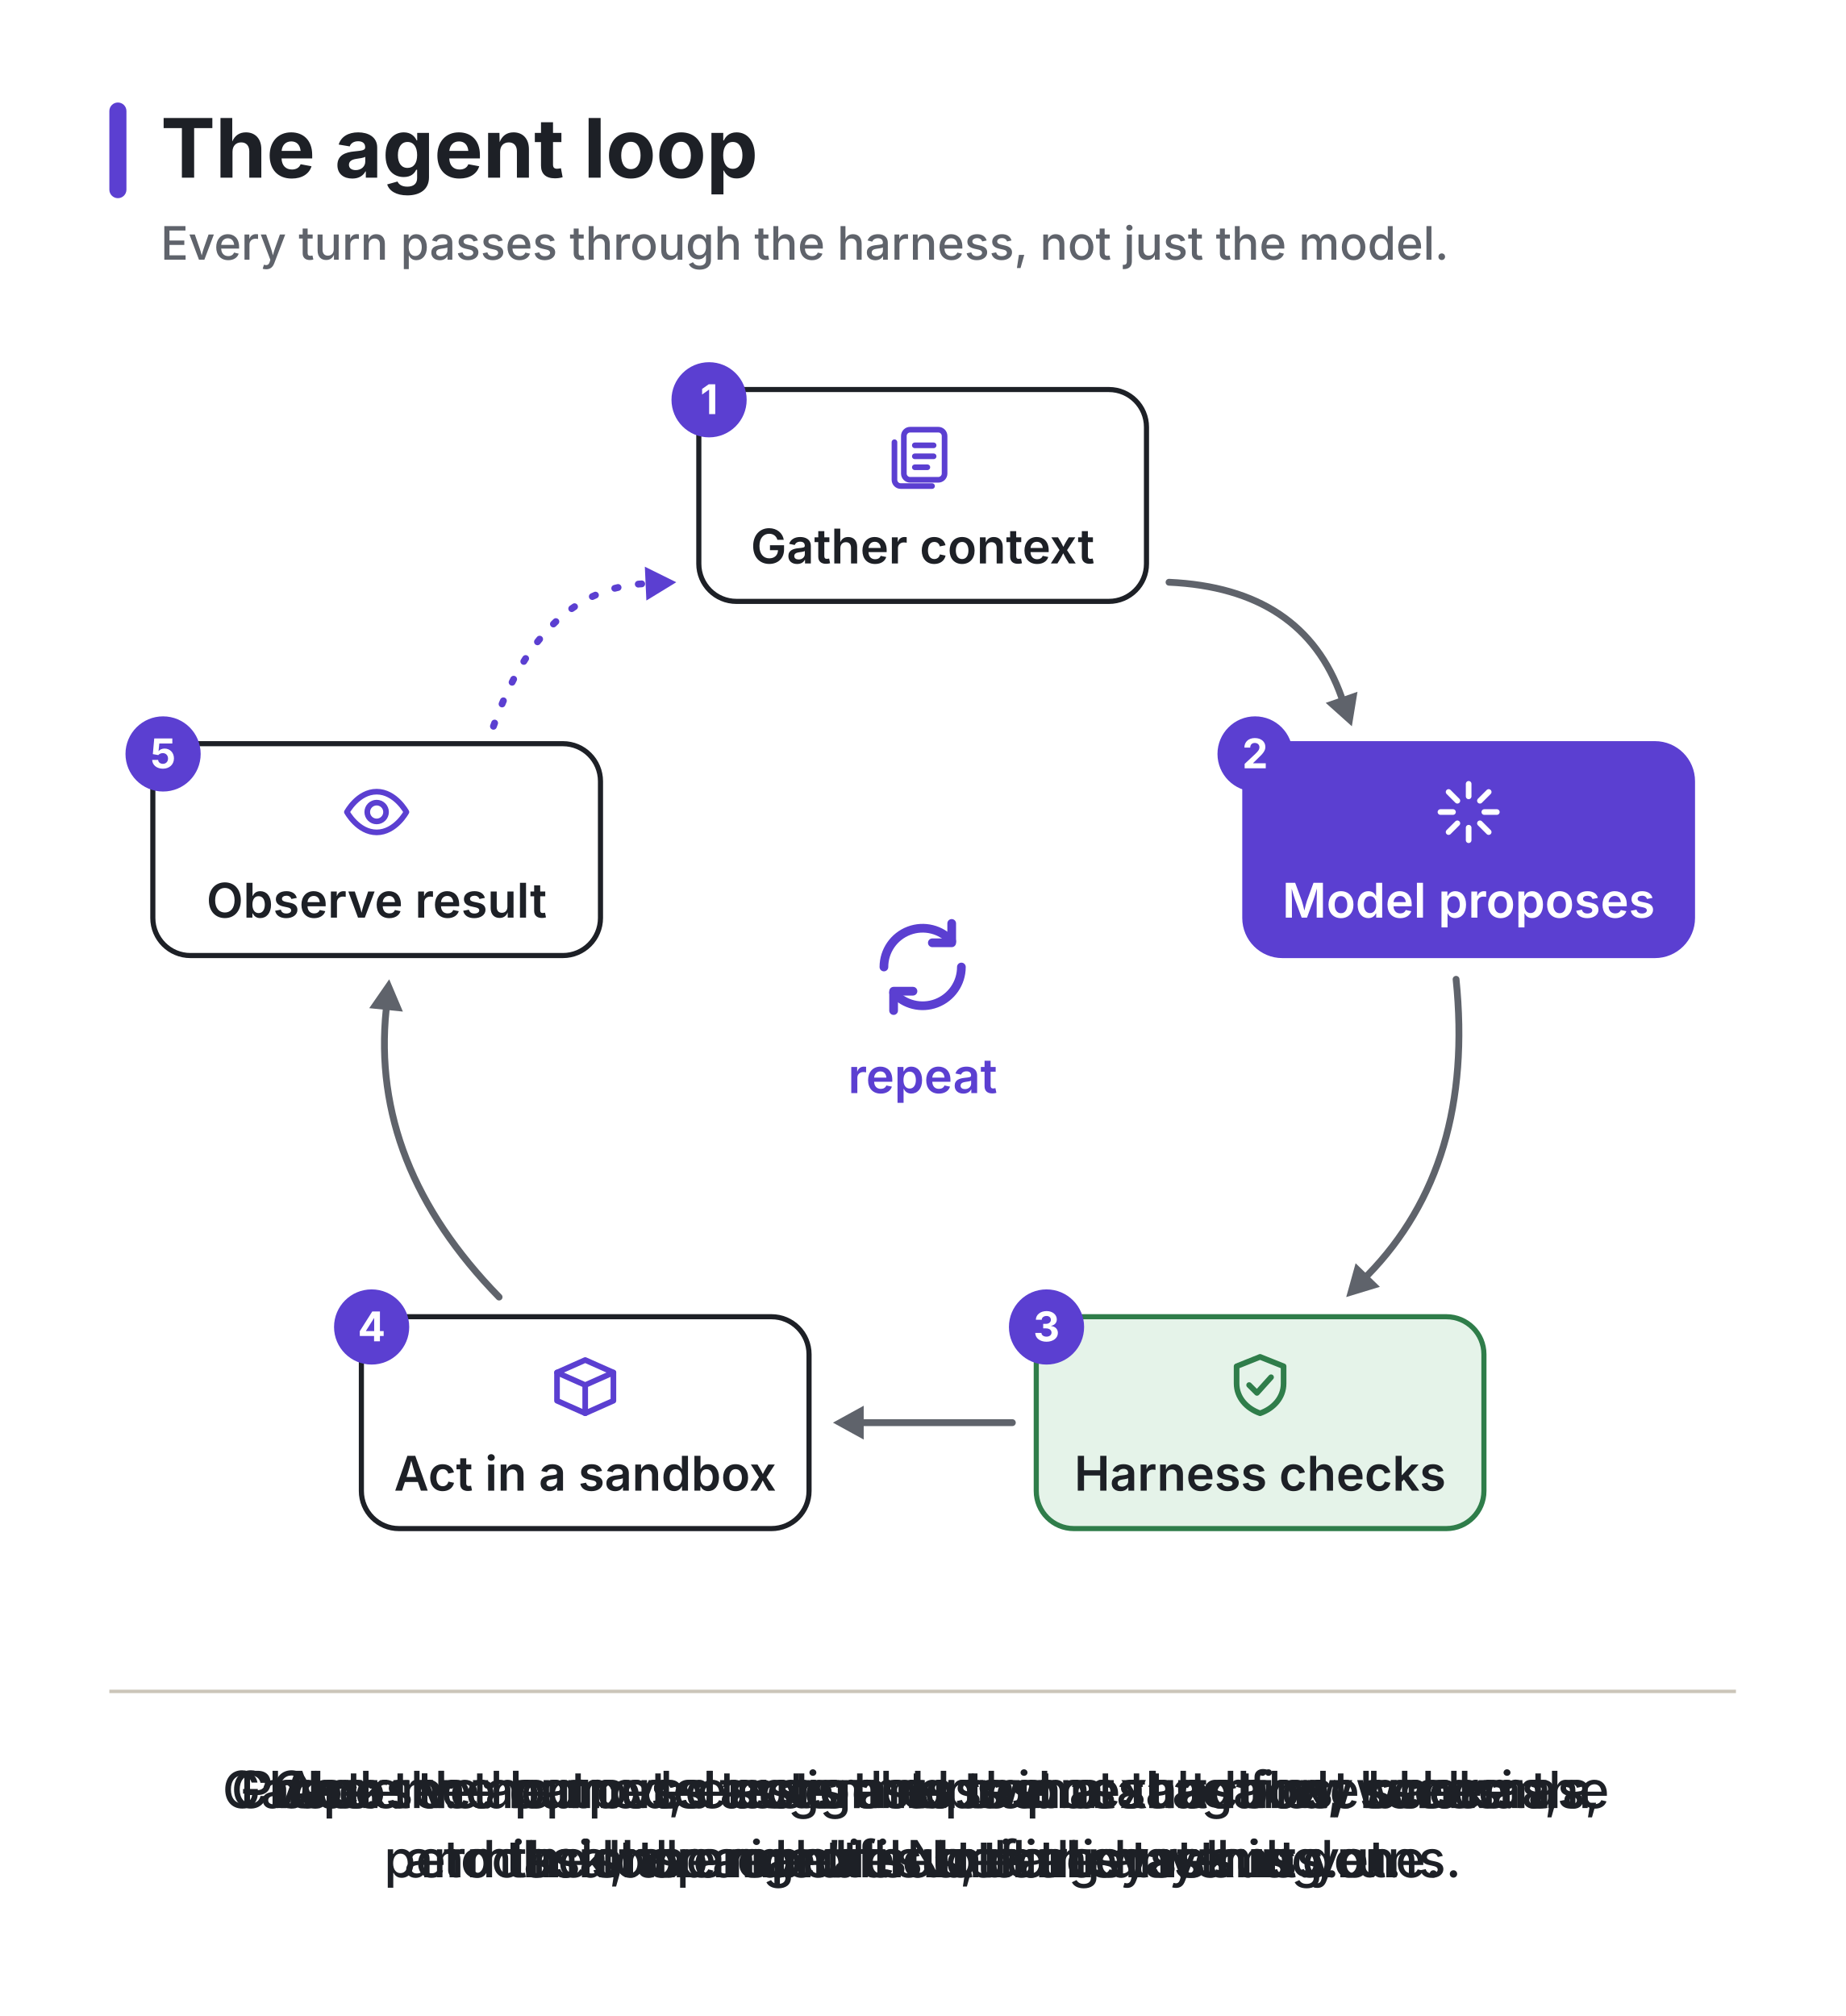
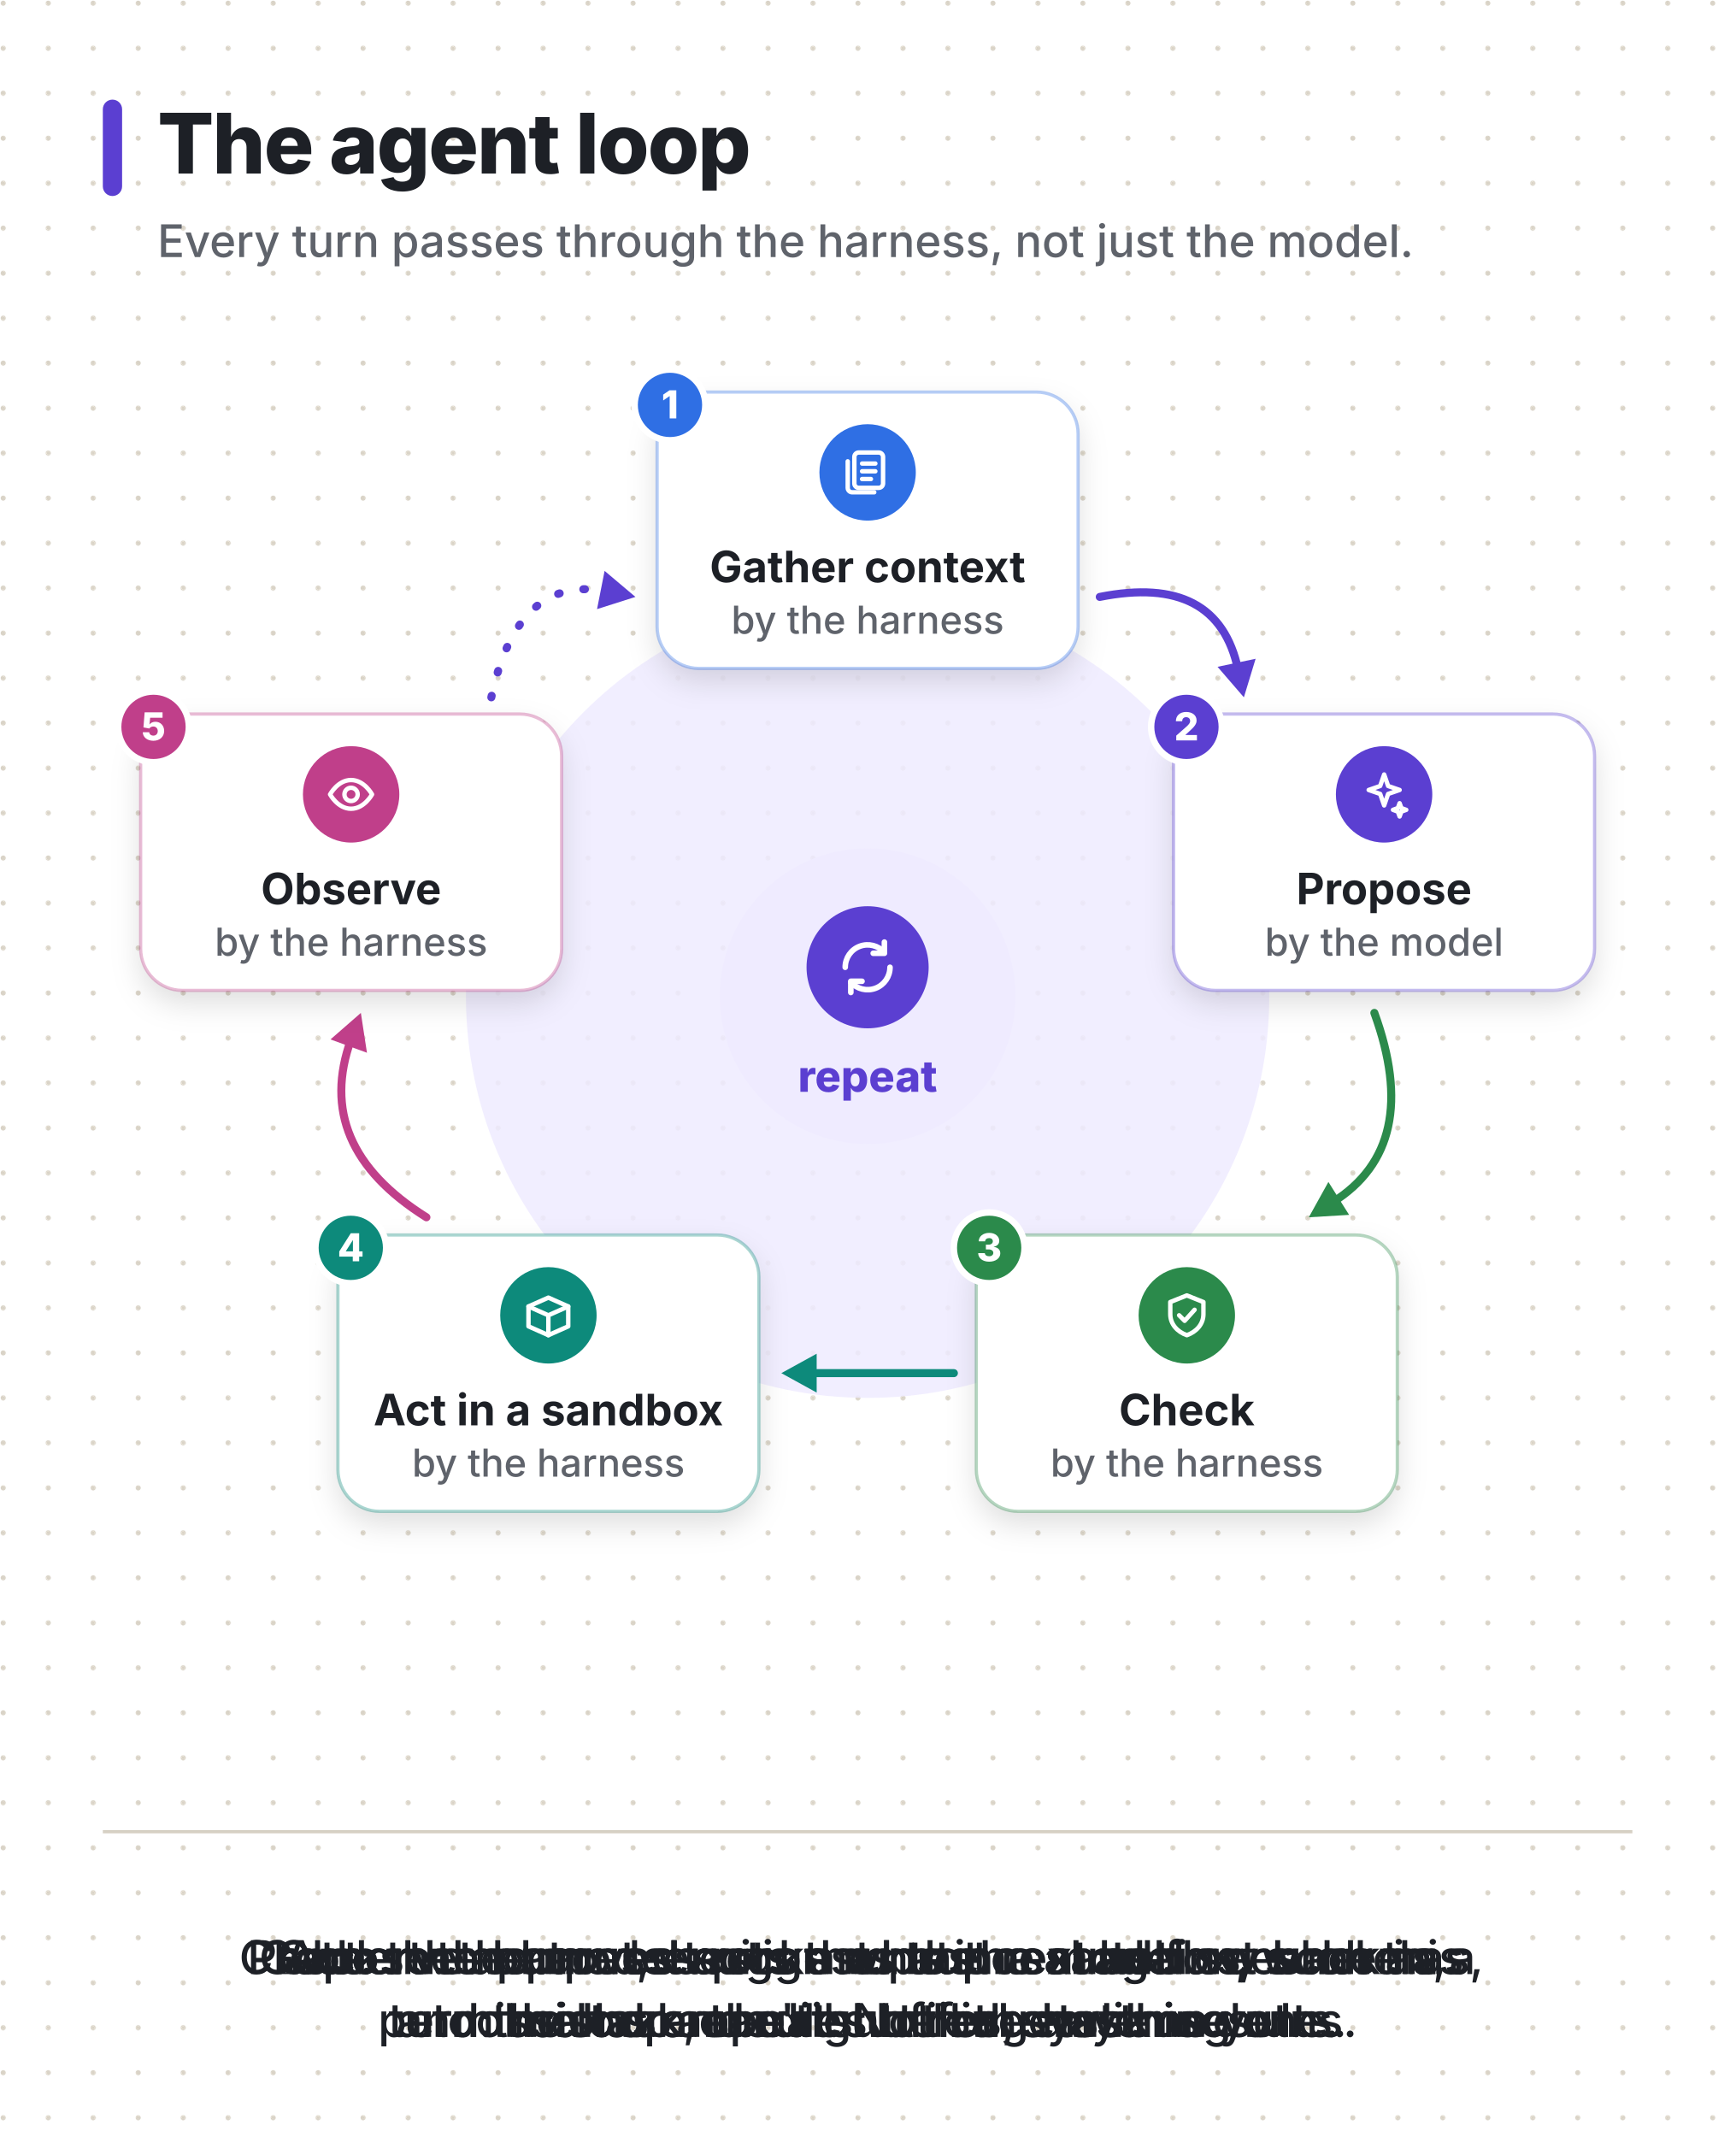
- <svg xmlns="http://www.w3.org/2000/svg" viewBox="0 0 1080 1180" width="1080" height="1180" class="nlf-root nlf-harness">
-   <style>.nlf-t{font-family:Inter, 'Helvetica Neue', Helvetica, Arial, sans-serif}.nlf-f-ink{fill:var(--nlf-ink,#1d2026)}.nlf-f-muted{fill:var(--nlf-muted,#5f636b)}.nlf-f-surface{fill:var(--nlf-surface,#ffffff)}.nlf-f-accent{fill:var(--nlf-accent,#5b3fd1)}.nlf-f-accent-soft{fill:var(--nlf-accent-soft,#efebff)}.nlf-f-on-accent{fill:var(--nlf-on-accent,#ffffff)}.nlf-f-risk{fill:var(--nlf-risk,#c8412f)}.nlf-f-risk-soft{fill:var(--nlf-risk-soft,#fdece8)}.nlf-f-ok{fill:var(--nlf-ok,#2f7d4a)}.nlf-f-ok-soft{fill:var(--nlf-ok-soft,#e5f3e9)}.nlf-s-ink{stroke:var(--nlf-ink,#1d2026)}.nlf-s-muted{stroke:var(--nlf-muted,#5f636b)}.nlf-s-line{stroke:var(--nlf-line,#cbc5b9)}.nlf-s-accent{stroke:var(--nlf-accent,#5b3fd1)}.nlf-s-risk{stroke:var(--nlf-risk,#c8412f)}.nlf-s-ok{stroke:var(--nlf-ok,#2f7d4a)}.dark .nlf-harness{--nlf-ink:#ece9e2;--nlf-muted:#aaa59b;--nlf-line:#4a4740;--nlf-surface:#1f1e1b;--nlf-risk:#ff8a75;--nlf-risk-soft:#3a201b;--nlf-ok:#74d394;--nlf-ok-soft:#1b3324;--nlf-accent:#a896ff;--nlf-accent-soft:#2a2350;--nlf-on-accent:#15122e}</style>
-   <rect x="64" y="60" width="10" height="56" rx="5" class="nlf-f-accent" />
-   <text class="nlf-t nlf-f-ink" x="94" y="104" font-size="48" font-weight="700">The agent loop</text>
-   <text class="nlf-t nlf-f-muted" x="94" y="152" font-size="27" font-weight="500">Every turn passes through the harness, not just the model.</text>
-   <line x1="64" y1="990" x2="1016" y2="990" class="nlf-s-line" stroke-width="2" />
+ <svg xmlns="http://www.w3.org/2000/svg" viewBox="0 0 1080 1330" width="1080" height="1330" class="nlf-root nlf-harness">
+   <style>.nlf-t{font-family:Inter, 'Helvetica Neue', Helvetica, Arial, sans-serif}.nlf-f-ink{fill:var(--nlf-ink,#1d2026)}.nlf-f-muted{fill:var(--nlf-muted,#5f636b)}.nlf-f-surface{fill:var(--nlf-surface,#ffffff)}.nlf-f-on{fill:var(--nlf-on,#ffffff)}.nlf-f-dot{fill:var(--nlf-dot,#d9d3c7)}.nlf-f-accent{fill:var(--nlf-accent,#5b3fd1)}.nlf-f-accent-soft{fill:var(--nlf-accent-soft,#efebff)}.nlf-f-blue{fill:var(--nlf-blue,#2f6fe4)}.nlf-f-blue-soft{fill:var(--nlf-blue-soft,#e8efff)}.nlf-f-amber{fill:var(--nlf-amber,#c27500)}.nlf-f-amber-soft{fill:var(--nlf-amber-soft,#fff1d6)}.nlf-f-teal{fill:var(--nlf-teal,#0d8a7b)}.nlf-f-teal-soft{fill:var(--nlf-teal-soft,#dbf3ef)}.nlf-f-violet{fill:var(--nlf-violet,#6a4bd6)}.nlf-f-violet-soft{fill:var(--nlf-violet-soft,#eeeaff)}.nlf-f-pink{fill:var(--nlf-pink,#c03f8a)}.nlf-f-pink-soft{fill:var(--nlf-pink-soft,#fbe5f1)}.nlf-f-ok{fill:var(--nlf-ok,#2b8a4b)}.nlf-f-ok-soft{fill:var(--nlf-ok-soft,#e2f3e7)}.nlf-f-risk{fill:var(--nlf-risk,#d24b3e)}.nlf-f-risk-soft{fill:var(--nlf-risk-soft,#fde8e5)}.nlf-s-ink{stroke:var(--nlf-ink,#1d2026)}.nlf-s-muted{stroke:var(--nlf-muted,#5f636b)}.nlf-s-line{stroke:var(--nlf-line,#d6d0c4)}.nlf-s-surface{stroke:var(--nlf-surface,#ffffff)}.nlf-s-on{stroke:var(--nlf-on,#ffffff)}.nlf-s-accent{stroke:var(--nlf-accent,#5b3fd1)}.nlf-s-blue{stroke:var(--nlf-blue,#2f6fe4)}.nlf-s-amber{stroke:var(--nlf-amber,#c27500)}.nlf-s-teal{stroke:var(--nlf-teal,#0d8a7b)}.nlf-s-violet{stroke:var(--nlf-violet,#6a4bd6)}.nlf-s-pink{stroke:var(--nlf-pink,#c03f8a)}.nlf-s-ok{stroke:var(--nlf-ok,#2b8a4b)}.nlf-s-risk{stroke:var(--nlf-risk,#d24b3e)}.dark .nlf-harness{--nlf-ink:#ece9e2;--nlf-muted:#aaa59b;--nlf-line:#45423c;--nlf-surface:#23221f;--nlf-on:#141413;--nlf-dot:#34322d;--nlf-accent:#a896ff;--nlf-accent-soft:#2a2350;--nlf-blue:#7aa7ff;--nlf-blue-soft:#1b2740;--nlf-amber:#f5b84a;--nlf-amber-soft:#33270f;--nlf-teal:#4fd1c0;--nlf-teal-soft:#10302c;--nlf-violet:#a896ff;--nlf-violet-soft:#241d45;--nlf-pink:#f18cc4;--nlf-pink-soft:#36192a;--nlf-ok:#6fd394;--nlf-ok-soft:#15301f;--nlf-risk:#ff8a7a;--nlf-risk-soft:#3a1f1b}</style>
+   <defs>
+     <pattern id="nlf-dots" width="28" height="28" patternUnits="userSpaceOnUse">
+       <circle cx="2" cy="2" r="1.6" class="nlf-f-dot" />
+     </pattern>
+     <filter id="nlf-shadow" x="-20%" y="-20%" width="140%" height="160%">
+       <feGaussianBlur in="SourceAlpha" stdDeviation="9" />
+       <feOffset dy="8" result="b" />
+       <feComponentTransfer>
+         <feFuncA type="linear" slope="0.13" />
+       </feComponentTransfer>
+       <feMerge>
+         <feMergeNode />
+         <feMergeNode in="SourceGraphic" />
+       </feMerge>
+     </filter>
+   </defs>
+   <rect width="1080" height="1330" fill="url(#nlf-dots)" />
+   <circle cx="540" cy="620" r="250" class="nlf-f-accent-soft" opacity="0.85" />
+   <rect x="64" y="62" width="12" height="60" rx="6" class="nlf-f-accent" />
+   <text class="nlf-t nlf-f-ink" x="98" y="108" font-size="52" font-weight="800" letter-spacing="-1">The agent loop</text>
+   <text class="nlf-t nlf-f-muted" x="98" y="160" font-size="28" font-weight="500">Every turn passes through the harness, not just the model.</text>
+   <line x1="64" y1="1140" x2="1016" y2="1140" class="nlf-s-line" stroke-width="2" />
  <g data-step="1">
-     <rect x="409" y="228" width="262" height="124" rx="22" class="nlf-f-surface nlf-s-ink" stroke-width="3" />
-     <g transform="translate(518 246) scale(1.833333)" fill="none" stroke-width="1.8" stroke-linecap="round" stroke-linejoin="round" class="nlf-s-accent">
+     <rect x="409" y="244" width="262" height="172" rx="26" class="nlf-f-surface" filter="url(#nlf-shadow)" />
+     <rect x="409" y="244" width="262" height="172" rx="26" fill="none" class="nlf-s-blue" stroke-width="2" stroke-opacity="0.35" />
+     <circle cx="540" cy="294" r="30" class="nlf-f-blue" />
+     <g transform="translate(523.5 277.5) scale(1.375)" fill="none" stroke-width="2" stroke-linecap="round" stroke-linejoin="round" class="nlf-s-on">
      <rect x="6" y="3" width="13" height="16" rx="2" />
      <path d="M3 7v12a2 2 0 0 0 2 2h10" />
      <path d="M9.5 8h6M9.5 11.5h6M9.5 15h4" />
    </g>
-     <text class="nlf-t nlf-f-ink" font-size="28" font-weight="600" text-anchor="middle">
-       <tspan x="540" y="329.8">Gather context</tspan>
+     <text class="nlf-t nlf-f-ink" font-size="27" font-weight="700" text-anchor="middle">
+       <tspan x="540" y="362.4">Gather context</tspan>
    </text>
-     <circle cx="415" cy="234" r="22" class="nlf-f-accent" />
-     <text class="nlf-t nlf-f-on-accent" font-size="24" font-weight="700" text-anchor="middle">
-       <tspan x="415" y="242.4">1</tspan>
+     <text class="nlf-t nlf-f-muted" font-size="24" font-weight="500" text-anchor="middle">
+       <tspan x="540" y="394.4">by the harness</tspan>
+     </text>
+     <circle cx="417" cy="252" r="22" class="nlf-f-blue" />
+     <circle cx="417" cy="252" r="22" fill="none" class="nlf-s-surface" stroke-width="4" />
+     <text class="nlf-t nlf-f-on" font-size="24" font-weight="800" text-anchor="middle">
+       <tspan x="417" y="260.4">1</tspan>
    </text>
  </g>
  <g data-step="2">
-     <path d="M684.2 340.8 Q762.7 344.4 785.2 408.2" fill="none" class="nlf-s-muted" stroke-width="4" stroke-linecap="round" />
-     <path d="M791.2 425.1 L775.9 411.4 L794.5 404.9 Z" class="nlf-f-muted" />
-     <rect x="728.555" y="435.295" width="262" height="124" rx="22" class="nlf-f-accent nlf-s-accent" stroke-width="3" />
-     <g transform="translate(837.555 453.2949) scale(1.833333)" fill="none" stroke-width="1.8" stroke-linecap="round" stroke-linejoin="round" style="stroke:var(--nlf-on-accent,#ffffff)">
-       <path d="M12 3v4M12 17v4M3 12h4M17 12h4M5.6 5.6l2.8 2.8M15.6 15.6l2.8 2.8M5.6 18.4l2.8-2.8M15.6 8.4l2.8-2.8" />
+     <path d="M684.5 371.5 Q757.9 356.9 770.6 416.8" fill="none" class="nlf-s-accent" stroke-width="5" stroke-linecap="round" />
+     <path d="M774.2 434.0 L757.8 415.0 L781.5 410.0 Z" class="nlf-f-accent" />
+     <rect x="730.457" y="444.385" width="262" height="172" rx="26" class="nlf-f-surface" filter="url(#nlf-shadow)" />
+     <rect x="730.457" y="444.385" width="262" height="172" rx="26" fill="none" class="nlf-s-accent" stroke-width="2" stroke-opacity="0.35" />
+     <circle cx="861.457" cy="494.385" r="30" class="nlf-f-accent" />
+     <g transform="translate(845.0 477.9) scale(1.375)" fill="none" stroke-width="2" stroke-linecap="round" stroke-linejoin="round" class="nlf-s-on">
+       <path d="M12 3l1.8 5.2L19 10l-5.2 1.8L12 17l-1.8-5.2L5 10l5.2-1.8z" />
+       <path d="M19 16l.8 2.2L22 19l-2.2.8L19 22l-.8-2.2L16 19l2.2-.8z" />
    </g>
-     <text class="nlf-t nlf-f-on-accent" font-size="28" font-weight="600" text-anchor="middle">
-       <tspan x="859.555" y="537.1">Model proposes</tspan>
+     <text class="nlf-t nlf-f-ink" font-size="27" font-weight="700" text-anchor="middle">
+       <tspan x="861.457" y="562.8">Propose</tspan>
    </text>
-     <circle cx="734.555" cy="441.295" r="22" class="nlf-f-accent" />
-     <text class="nlf-t nlf-f-on-accent" font-size="24" font-weight="700" text-anchor="middle">
-       <tspan x="734.555" y="449.7">2</tspan>
+     <text class="nlf-t nlf-f-muted" font-size="24" font-weight="500" text-anchor="middle">
+       <tspan x="861.457" y="594.8">by the model</tspan>
+     </text>
+     <circle cx="738.457" cy="452.385" r="22" class="nlf-f-accent" />
+     <circle cx="738.457" cy="452.385" r="22" fill="none" class="nlf-s-surface" stroke-width="4" />
+     <text class="nlf-t nlf-f-on" font-size="24" font-weight="800" text-anchor="middle">
+       <tspan x="738.457" y="460.8">2</tspan>
    </text>
  </g>
  <g data-step="3">
-     <path d="M852.2 573.2 Q863.3 681.9 800.5 746.3" fill="none" class="nlf-s-muted" stroke-width="4" stroke-linecap="round" />
-     <path d="M787.9 759.2 L793.4 739.4 L807.6 753.2 Z" class="nlf-f-muted" />
-     <rect x="606.496" y="770.705" width="262" height="124" rx="22" class="nlf-f-ok-soft nlf-s-ok" stroke-width="3" />
-     <g transform="translate(715.4958 788.7051) scale(1.833333)" fill="none" stroke-width="1.8" stroke-linecap="round" stroke-linejoin="round" class="nlf-s-ok">
+     <path d="M855.4 630.4 Q885.5 713.1 829.5 748.2" fill="none" class="nlf-s-ok" stroke-width="5" stroke-linecap="round" />
+     <path d="M814.6 757.6 L826.8 735.6 L839.7 756.1 Z" class="nlf-f-ok" />
+     <rect x="607.671" y="768.615" width="262" height="172" rx="26" class="nlf-f-surface" filter="url(#nlf-shadow)" />
+     <rect x="607.671" y="768.615" width="262" height="172" rx="26" fill="none" class="nlf-s-ok" stroke-width="2" stroke-opacity="0.35" />
+     <circle cx="738.671" cy="818.615" r="30" class="nlf-f-ok" />
+     <g transform="translate(722.2 802.1) scale(1.375)" fill="none" stroke-width="2" stroke-linecap="round" stroke-linejoin="round" class="nlf-s-on">
      <path d="M12 3l7.5 3v5.5c0 4.5-3.2 8-7.5 9.5-4.3-1.5-7.5-5-7.5-9.5V6z" />
      <path d="M8.5 12l2.5 2.5 4.5-5" />
    </g>
-     <text class="nlf-t nlf-f-ink" font-size="28" font-weight="600" text-anchor="middle">
-       <tspan x="737.496" y="872.5">Harness checks</tspan>
+     <text class="nlf-t nlf-f-ink" font-size="27" font-weight="700" text-anchor="middle">
+       <tspan x="738.671" y="887.1">Check</tspan>
    </text>
-     <circle cx="612.496" cy="776.705" r="22" class="nlf-f-accent" />
-     <text class="nlf-t nlf-f-on-accent" font-size="24" font-weight="700" text-anchor="middle">
-       <tspan x="612.496" y="785.1">3</tspan>
+     <text class="nlf-t nlf-f-muted" font-size="24" font-weight="500" text-anchor="middle">
+       <tspan x="738.671" y="919.0">by the harness</tspan>
+     </text>
+     <circle cx="615.671" cy="776.615" r="22" class="nlf-f-ok" />
+     <circle cx="615.671" cy="776.615" r="22" fill="none" class="nlf-s-surface" stroke-width="4" />
+     <text class="nlf-t nlf-f-on" font-size="24" font-weight="800" text-anchor="middle">
+       <tspan x="615.671" y="785.0">3</tspan>
    </text>
  </g>
  <g data-step="4">
-     <path d="M592.5 832.7 L505.5 832.7" fill="none" class="nlf-s-muted" stroke-width="4" stroke-linecap="round" />
-     <path d="M487.5 832.7 L505.5 822.8 L505.5 842.6 Z" class="nlf-f-muted" />
-     <rect x="211.504" y="770.705" width="262" height="124" rx="22" class="nlf-f-surface nlf-s-ink" stroke-width="3" />
-     <g transform="translate(320.5042 788.7051) scale(1.833333)" fill="none" stroke-width="1.8" stroke-linecap="round" stroke-linejoin="round" class="nlf-s-accent">
+     <path d="M593.7 854.6 L503.9 854.6" fill="none" class="nlf-s-teal" stroke-width="5" stroke-linecap="round" />
+     <path d="M486.3 854.6 L508.3 842.5 L508.3 866.7 Z" class="nlf-f-teal" />
+     <rect x="210.329" y="768.615" width="262" height="172" rx="26" class="nlf-f-surface" filter="url(#nlf-shadow)" />
+     <rect x="210.329" y="768.615" width="262" height="172" rx="26" fill="none" class="nlf-s-teal" stroke-width="2" stroke-opacity="0.35" />
+     <circle cx="341.329" cy="818.615" r="30" class="nlf-f-teal" />
+     <g transform="translate(324.8 802.1) scale(1.375)" fill="none" stroke-width="2" stroke-linecap="round" stroke-linejoin="round" class="nlf-s-on">
      <path d="M3 8l9-4 9 4v9l-9 4-9-4z" />
      <path d="M3 8l9 4 9-4M12 12v9" />
    </g>
-     <text class="nlf-t nlf-f-ink" font-size="28" font-weight="600" text-anchor="middle">
-       <tspan x="342.504" y="872.5">Act in a sandbox</tspan>
+     <text class="nlf-t nlf-f-ink" font-size="27" font-weight="700" text-anchor="middle">
+       <tspan x="341.329" y="887.1">Act in a sandbox</tspan>
    </text>
-     <circle cx="217.504" cy="776.705" r="22" class="nlf-f-accent" />
-     <text class="nlf-t nlf-f-on-accent" font-size="24" font-weight="700" text-anchor="middle">
-       <tspan x="217.504" y="785.1">4</tspan>
+     <text class="nlf-t nlf-f-muted" font-size="24" font-weight="500" text-anchor="middle">
+       <tspan x="341.329" y="919.0">by the harness</tspan>
+     </text>
+     <circle cx="218.329" cy="776.615" r="22" class="nlf-f-teal" />
+     <circle cx="218.329" cy="776.615" r="22" fill="none" class="nlf-s-surface" stroke-width="4" />
+     <text class="nlf-t nlf-f-on" font-size="24" font-weight="800" text-anchor="middle">
+       <tspan x="218.329" y="785.0">4</tspan>
    </text>
  </g>
  <g data-step="5">
-     <path d="M292.1 759.2 Q216.7 681.9 226.0 591.1" fill="none" class="nlf-s-muted" stroke-width="4" stroke-linecap="round" />
-     <path d="M227.8 573.2 L235.8 592.1 L216.1 590.1 Z" class="nlf-f-muted" />
-     <path d="M288.8 425.1 Q317.3 344.4 377.8 341.6" fill="none" class="nlf-s-accent" stroke-width="4" stroke-linecap="round" stroke-dasharray="2 12" />
-     <path d="M395.8 340.8 L378.3 351.5 L377.4 331.7 Z" class="nlf-f-accent" />
-     <g transform="translate(506 532) scale(2.833333)" fill="none" stroke-width="1.8" stroke-linecap="round" stroke-linejoin="round" class="nlf-s-accent">
+     <path d="M265.4 757.6 Q194.5 713.1 218.5 646.9" fill="none" class="nlf-s-pink" stroke-width="5" stroke-linecap="round" />
+     <path d="M224.6 630.4 L228.4 655.2 L205.7 646.9 Z" class="nlf-f-pink" />
+     <path d="M305.8 434.0 Q322.1 356.9 378.3 368.1" fill="none" class="nlf-s-accent" stroke-width="5" stroke-linecap="round" stroke-dasharray="1 15" />
+     <path d="M395.5 371.5 L371.6 379.1 L376.3 355.3 Z" class="nlf-f-accent" />
+     <circle cx="540" cy="620" r="92" class="nlf-f-accent-soft" />
+     <circle cx="540" cy="602" r="38" class="nlf-f-accent" />
+     <g transform="translate(519.1 581.1) scale(1.742)" fill="none" stroke-width="2" stroke-linecap="round" stroke-linejoin="round" class="nlf-s-on">
      <path d="M4 12a8 8 0 0 1 14-5.3M20 12a8 8 0 0 1-14 5.3" />
      <path d="M18 3v4h-4M6 21v-4h4" />
    </g>
-     <text class="nlf-t nlf-f-accent" font-size="28" font-weight="600" text-anchor="middle">
-       <tspan x="540" y="639.8">repeat</tspan>
+     <text class="nlf-t nlf-f-accent" font-size="27" font-weight="800" text-anchor="middle">
+       <tspan x="540" y="679.5">repeat</tspan>
    </text>
-     <rect x="89.445" y="435.295" width="262" height="124" rx="22" class="nlf-f-surface nlf-s-ink" stroke-width="3" />
-     <g transform="translate(198.445 453.2949) scale(1.833333)" fill="none" stroke-width="1.8" stroke-linecap="round" stroke-linejoin="round" class="nlf-s-accent">
+     <rect x="87.543" y="444.385" width="262" height="172" rx="26" class="nlf-f-surface" filter="url(#nlf-shadow)" />
+     <rect x="87.543" y="444.385" width="262" height="172" rx="26" fill="none" class="nlf-s-pink" stroke-width="2" stroke-opacity="0.35" />
+     <circle cx="218.543" cy="494.385" r="30" class="nlf-f-pink" />
+     <g transform="translate(202.0 477.9) scale(1.375)" fill="none" stroke-width="2" stroke-linecap="round" stroke-linejoin="round" class="nlf-s-on">
      <path d="M2.5 12S6 5.5 12 5.5 21.5 12 21.5 12 18 18.5 12 18.5 2.5 12 2.5 12z" />
      <circle cx="12" cy="12" r="3" />
    </g>
-     <text class="nlf-t nlf-f-ink" font-size="28" font-weight="600" text-anchor="middle">
-       <tspan x="220.445" y="537.1">Observe result</tspan>
+     <text class="nlf-t nlf-f-ink" font-size="27" font-weight="700" text-anchor="middle">
+       <tspan x="218.543" y="562.8">Observe</tspan>
    </text>
-     <circle cx="95.445" cy="441.295" r="22" class="nlf-f-accent" />
-     <text class="nlf-t nlf-f-on-accent" font-size="24" font-weight="700" text-anchor="middle">
-       <tspan x="95.445" y="449.7">5</tspan>
+     <text class="nlf-t nlf-f-muted" font-size="24" font-weight="500" text-anchor="middle">
+       <tspan x="218.543" y="594.8">by the harness</tspan>
+     </text>
+     <circle cx="95.543" cy="452.385" r="22" class="nlf-f-pink" />
+     <circle cx="95.543" cy="452.385" r="22" fill="none" class="nlf-s-surface" stroke-width="4" />
+     <text class="nlf-t nlf-f-on" font-size="24" font-weight="800" text-anchor="middle">
+       <tspan x="95.543" y="460.8">5</tspan>
    </text>
  </g>
  <g data-step-only="1">
-     <text class="nlf-t nlf-f-ink" font-size="30" font-weight="500" text-anchor="middle">
-       <tspan x="540" y="1058.3">Gather: the harness assembles what the model sees: the</tspan>
-       <tspan x="540" y="1098.8">task, the right files, earlier results.</tspan>
+     <text class="nlf-t nlf-f-ink" font-size="29" font-weight="500" text-anchor="middle">
+       <tspan x="540" y="1228.6">Gather: the harness picks what the model sees on this</tspan>
+       <tspan x="540" y="1267.7">turn: the task, the right files, earlier results.</tspan>
    </text>
  </g>
  <g data-step-only="2">
-     <text class="nlf-t nlf-f-ink" font-size="30" font-weight="500" text-anchor="middle">
-       <tspan x="540" y="1058.3">Propose: the model suggests the next action, such as a</tspan>
-       <tspan x="540" y="1098.8">tool call or an edit. Nothing has run yet.</tspan>
+     <text class="nlf-t nlf-f-ink" font-size="29" font-weight="500" text-anchor="middle">
+       <tspan x="540" y="1228.6">Propose: the model suggests the next action, such as a</tspan>
+       <tspan x="540" y="1267.7">tool call or an edit. Nothing has run yet.</tspan>
    </text>
  </g>
  <g data-step-only="3">
-     <text class="nlf-t nlf-f-ink" font-size="30" font-weight="500" text-anchor="middle">
-       <tspan x="540" y="1058.3">Check: the harness tests the proposal against schemas,</tspan>
-       <tspan x="540" y="1098.8">permissions and rules before anything runs.</tspan>
+     <text class="nlf-t nlf-f-ink" font-size="29" font-weight="500" text-anchor="middle">
+       <tspan x="540" y="1228.6">Check: the harness tests the proposal against schemas,</tspan>
+       <tspan x="540" y="1267.7">permissions and rules before anything runs.</tspan>
    </text>
  </g>
  <g data-step-only="4">
-     <text class="nlf-t nlf-f-ink" font-size="30" font-weight="500" text-anchor="middle">
-       <tspan x="540" y="1058.3">Act: the approved action runs in a sandbox, where a</tspan>
-       <tspan x="540" y="1098.8">mistake can't hurt real systems.</tspan>
+     <text class="nlf-t nlf-f-ink" font-size="29" font-weight="500" text-anchor="middle">
+       <tspan x="540" y="1228.6">Act: the approved action runs in a sandbox, where a</tspan>
+       <tspan x="540" y="1267.7">mistake can't hurt real systems.</tspan>
    </text>
  </g>
  <g data-step-only="5">
-     <text class="nlf-t nlf-f-ink" font-size="30" font-weight="500" text-anchor="middle">
-       <tspan x="540" y="1058.3">Observe: output, errors and test results flow back in,</tspan>
-       <tspan x="540" y="1098.8">and the loop repeats until the task is done.</tspan>
+     <text class="nlf-t nlf-f-ink" font-size="29" font-weight="500" text-anchor="middle">
+       <tspan x="540" y="1228.6">Observe: output, errors and test results flow back in,</tspan>
+       <tspan x="540" y="1267.7">and the loop repeats until the task is done.</tspan>
    </text>
  </g>
</svg>
